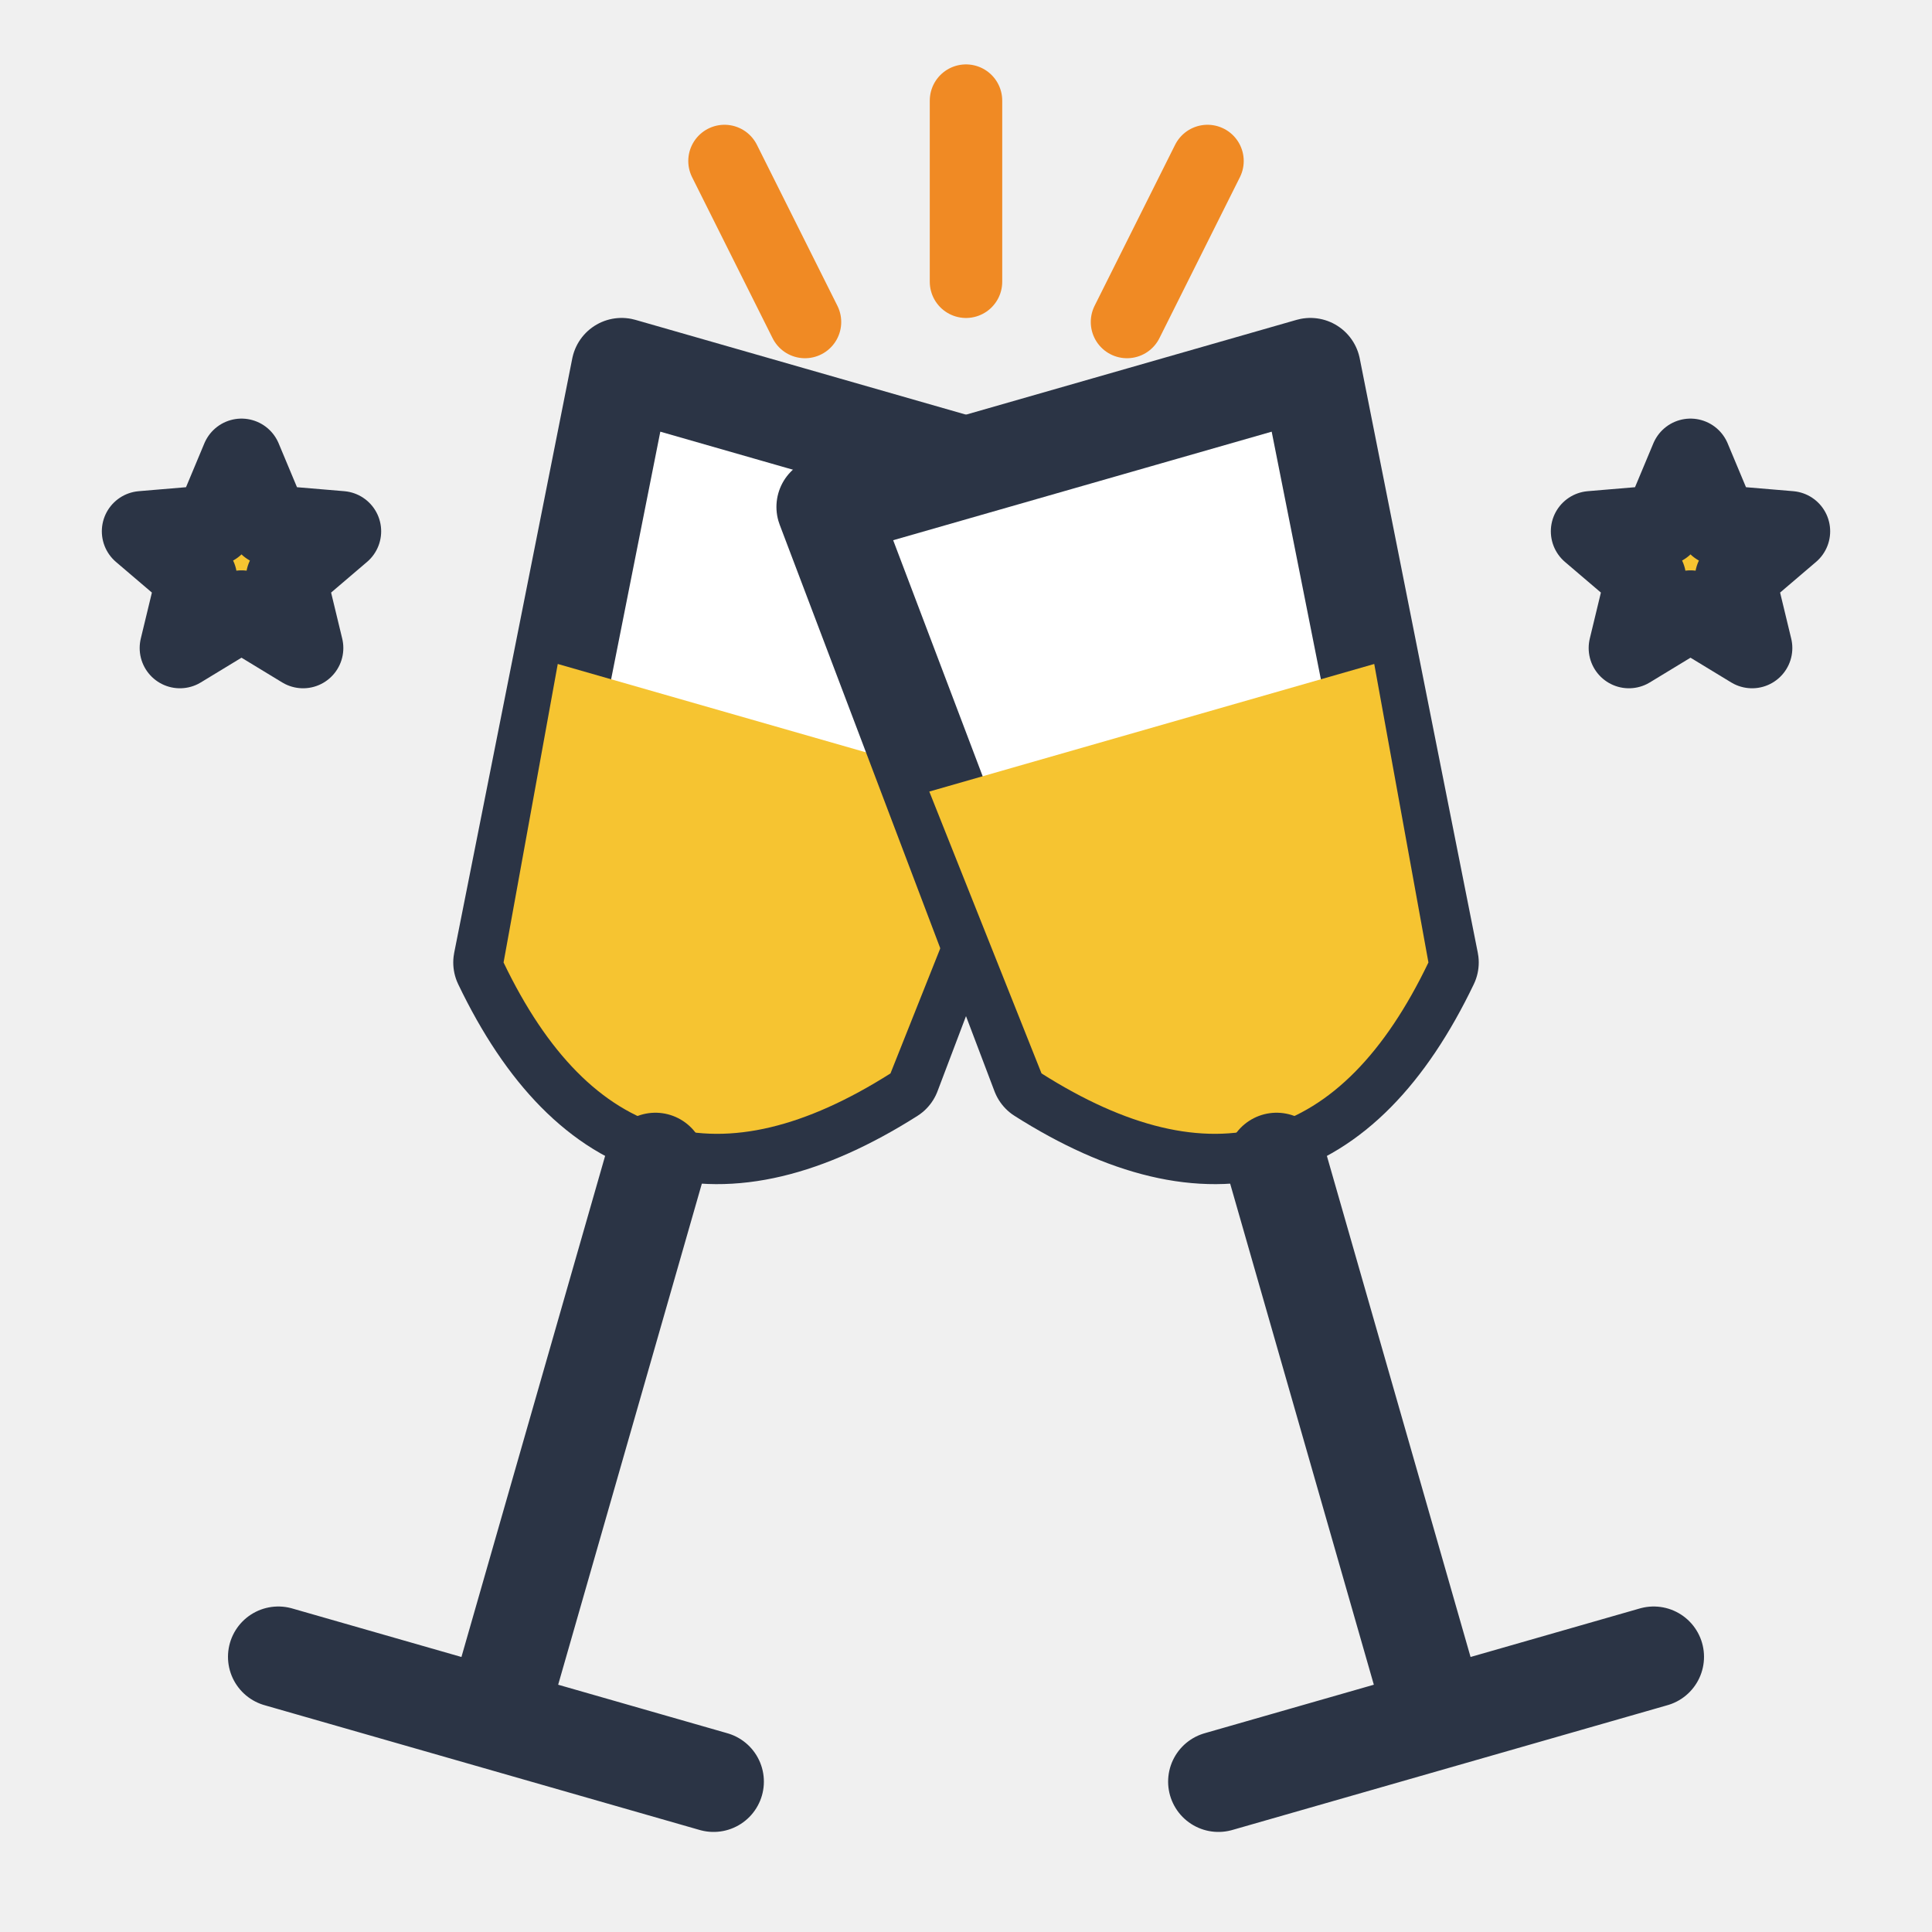
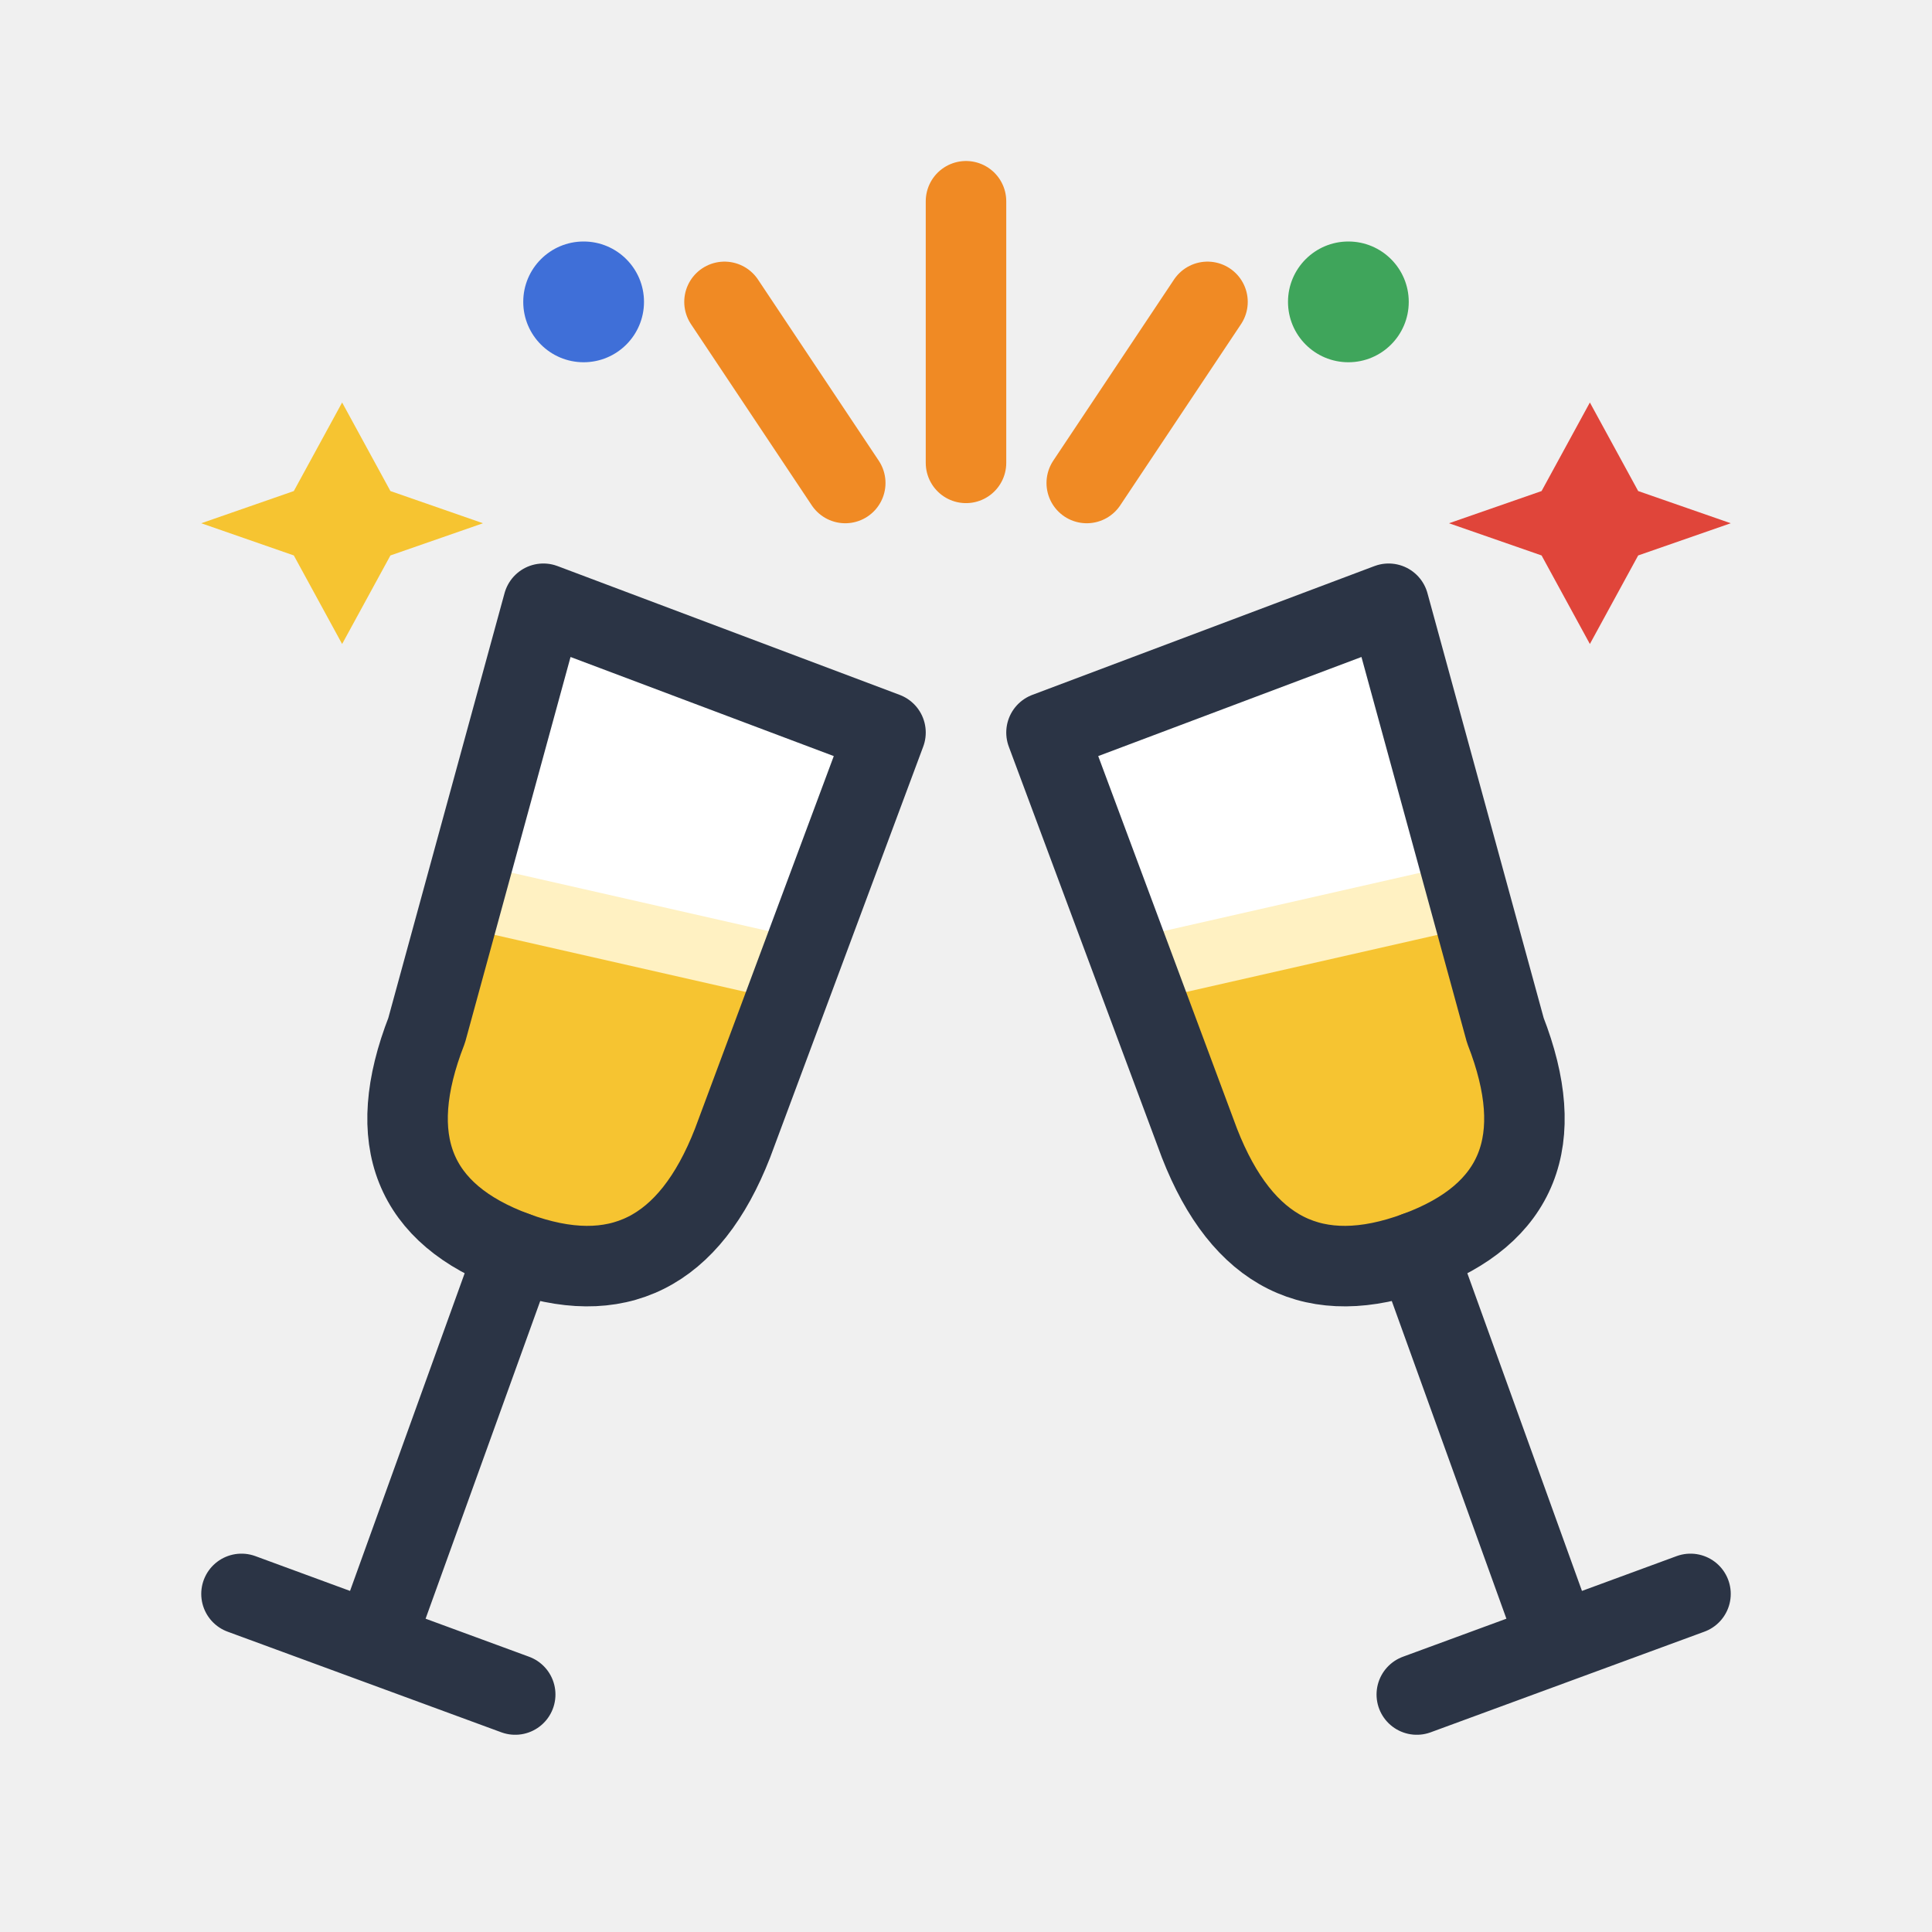
<svg xmlns="http://www.w3.org/2000/svg" viewBox="0 0 48 48" fill="none" stroke="#2b3445" stroke-width="2" stroke-linecap="round" stroke-linejoin="round">
-   <g transform="translate(-6 -10) scale(1.25)">
-     <g transform="translate(17 34) rotate(16)">
-       <path d="M-5 -18 H5 L4 -6 Q0 -1.5 -4 -6Z" fill="#ffffff" />
-       <path d="M-4.6 -12 H4.6 L4 -6 Q0 -1.5 -4 -6Z" fill="#f6c431" stroke="none" />
-       <path d="M0 -3 V8 M-4.5 8.5 H4.5" />
-     </g>
-     <g transform="translate(31 34) rotate(-16)">
-       <path d="M-5 -18 H5 L4 -6 Q0 -1.5 -4 -6Z" fill="#ffffff" />
-       <path d="M-4.6 -12 H4.6 L4 -6 Q0 -1.5 -4 -6Z" fill="#f6c431" stroke="none" />
-       <path d="M0 -3 V8 M-4.5 8.5 H4.5" />
-     </g>
+   <defs>
+     <clipPath id="clip-celebrate-l">
+       <path d="M13.5 15L22 18.2L18.2 28.4Q16.6 32.5 12.8 31.1Q9 29.7 10.6 25.6Z" />
+     </clipPath>
+     <clipPath id="clip-celebrate-r">
+       <path d="M26 18.2L34.5 15L37.4 25.6Q39 29.7 35.2 31.1Q31.4 32.5 29.8 28.4Z" />
+     </clipPath>
+   </defs>
+   <path d="M24 5V11.5M18 7.5L21 12M30 7.5L27 12" stroke="#f08a24" stroke-width="2" />
+   <path d="M8.5 10L9.7 12.2L12 13L9.7 13.8L8.5 16L7.3 13.8L5 13L7.3 12.2Z" fill="#f6c431" stroke="none" />
+   <path d="M39.5 10L40.7 12.2L43 13L40.7 13.8L39.5 16L38.3 13.8L36 13L38.3 12.2Z" fill="#e0453a" stroke="none" />
+   <circle cx="14.5" cy="7.5" r="1.5" fill="#3f6fd8" stroke="none" />
+   <circle cx="33.5" cy="7.5" r="1.5" fill="#3fa55b" stroke="none" />
+   <g clip-path="url(#clip-celebrate-l)">
+     <path d="M13.5 15L22 18.2L18.2 28.4Q16.6 32.5 12.8 31.1Q9 29.7 10.6 25.6Z" fill="#ffffff" stroke="none" />
+     <path d="M9.5 21.8L22.5 24.8L19 34L7 31Z" fill="#f6c431" stroke="none" />
+     <path d="M10.5 22L21.5 24.5" stroke="#fff1c2" stroke-width="1.6" />
  </g>
-   <path d="M24 2.5 V7 M18 4 L20 8 M30 4 L28 8" stroke-width="1.8" stroke="#f08a24" />
-   <path d="M6 11.4L6.69 13.05L8.47 13.2L7.11 14.36L7.53 16.1L6 15.17L4.47 16.1L4.89 14.36L3.53 13.2L5.31 13.05Z" fill="#f6c431" />
-   <path d="M42 11.4L42.69 13.05L44.47 13.2L43.11 14.36L43.53 16.1L42 15.17L40.47 16.1L40.89 14.36L39.53 13.2L41.31 13.05Z" fill="#f6c431" />
+   <path d="M13.5 15L22 18.2L18.2 28.4Q16.6 32.5 12.8 31.1Q9 29.7 10.6 25.6Z" />
+   <path d="M12.8 31.1L9.3 40.8M6 39.6L12.8 42.1" />
+   <g clip-path="url(#clip-celebrate-r)">
+     <path d="M26 18.2L34.5 15L37.4 25.6Q39 29.7 35.2 31.1Q31.4 32.5 29.8 28.4Z" fill="#ffffff" stroke="none" />
+     <path d="M25.5 24.8L38.5 21.8L41 31L29 34Z" fill="#f6c431" stroke="none" />
+     <path d="M26.5 24.5L37.5 22" stroke="#fff1c2" stroke-width="1.6" />
+   </g>
+   <path d="M26 18.2L34.5 15L37.4 25.6Q39 29.7 35.2 31.1Q31.4 32.5 29.8 28.4Z" />
+   <path d="M35.2 31.1L38.7 40.8M35.2 42.1L42 39.6" />
</svg>
